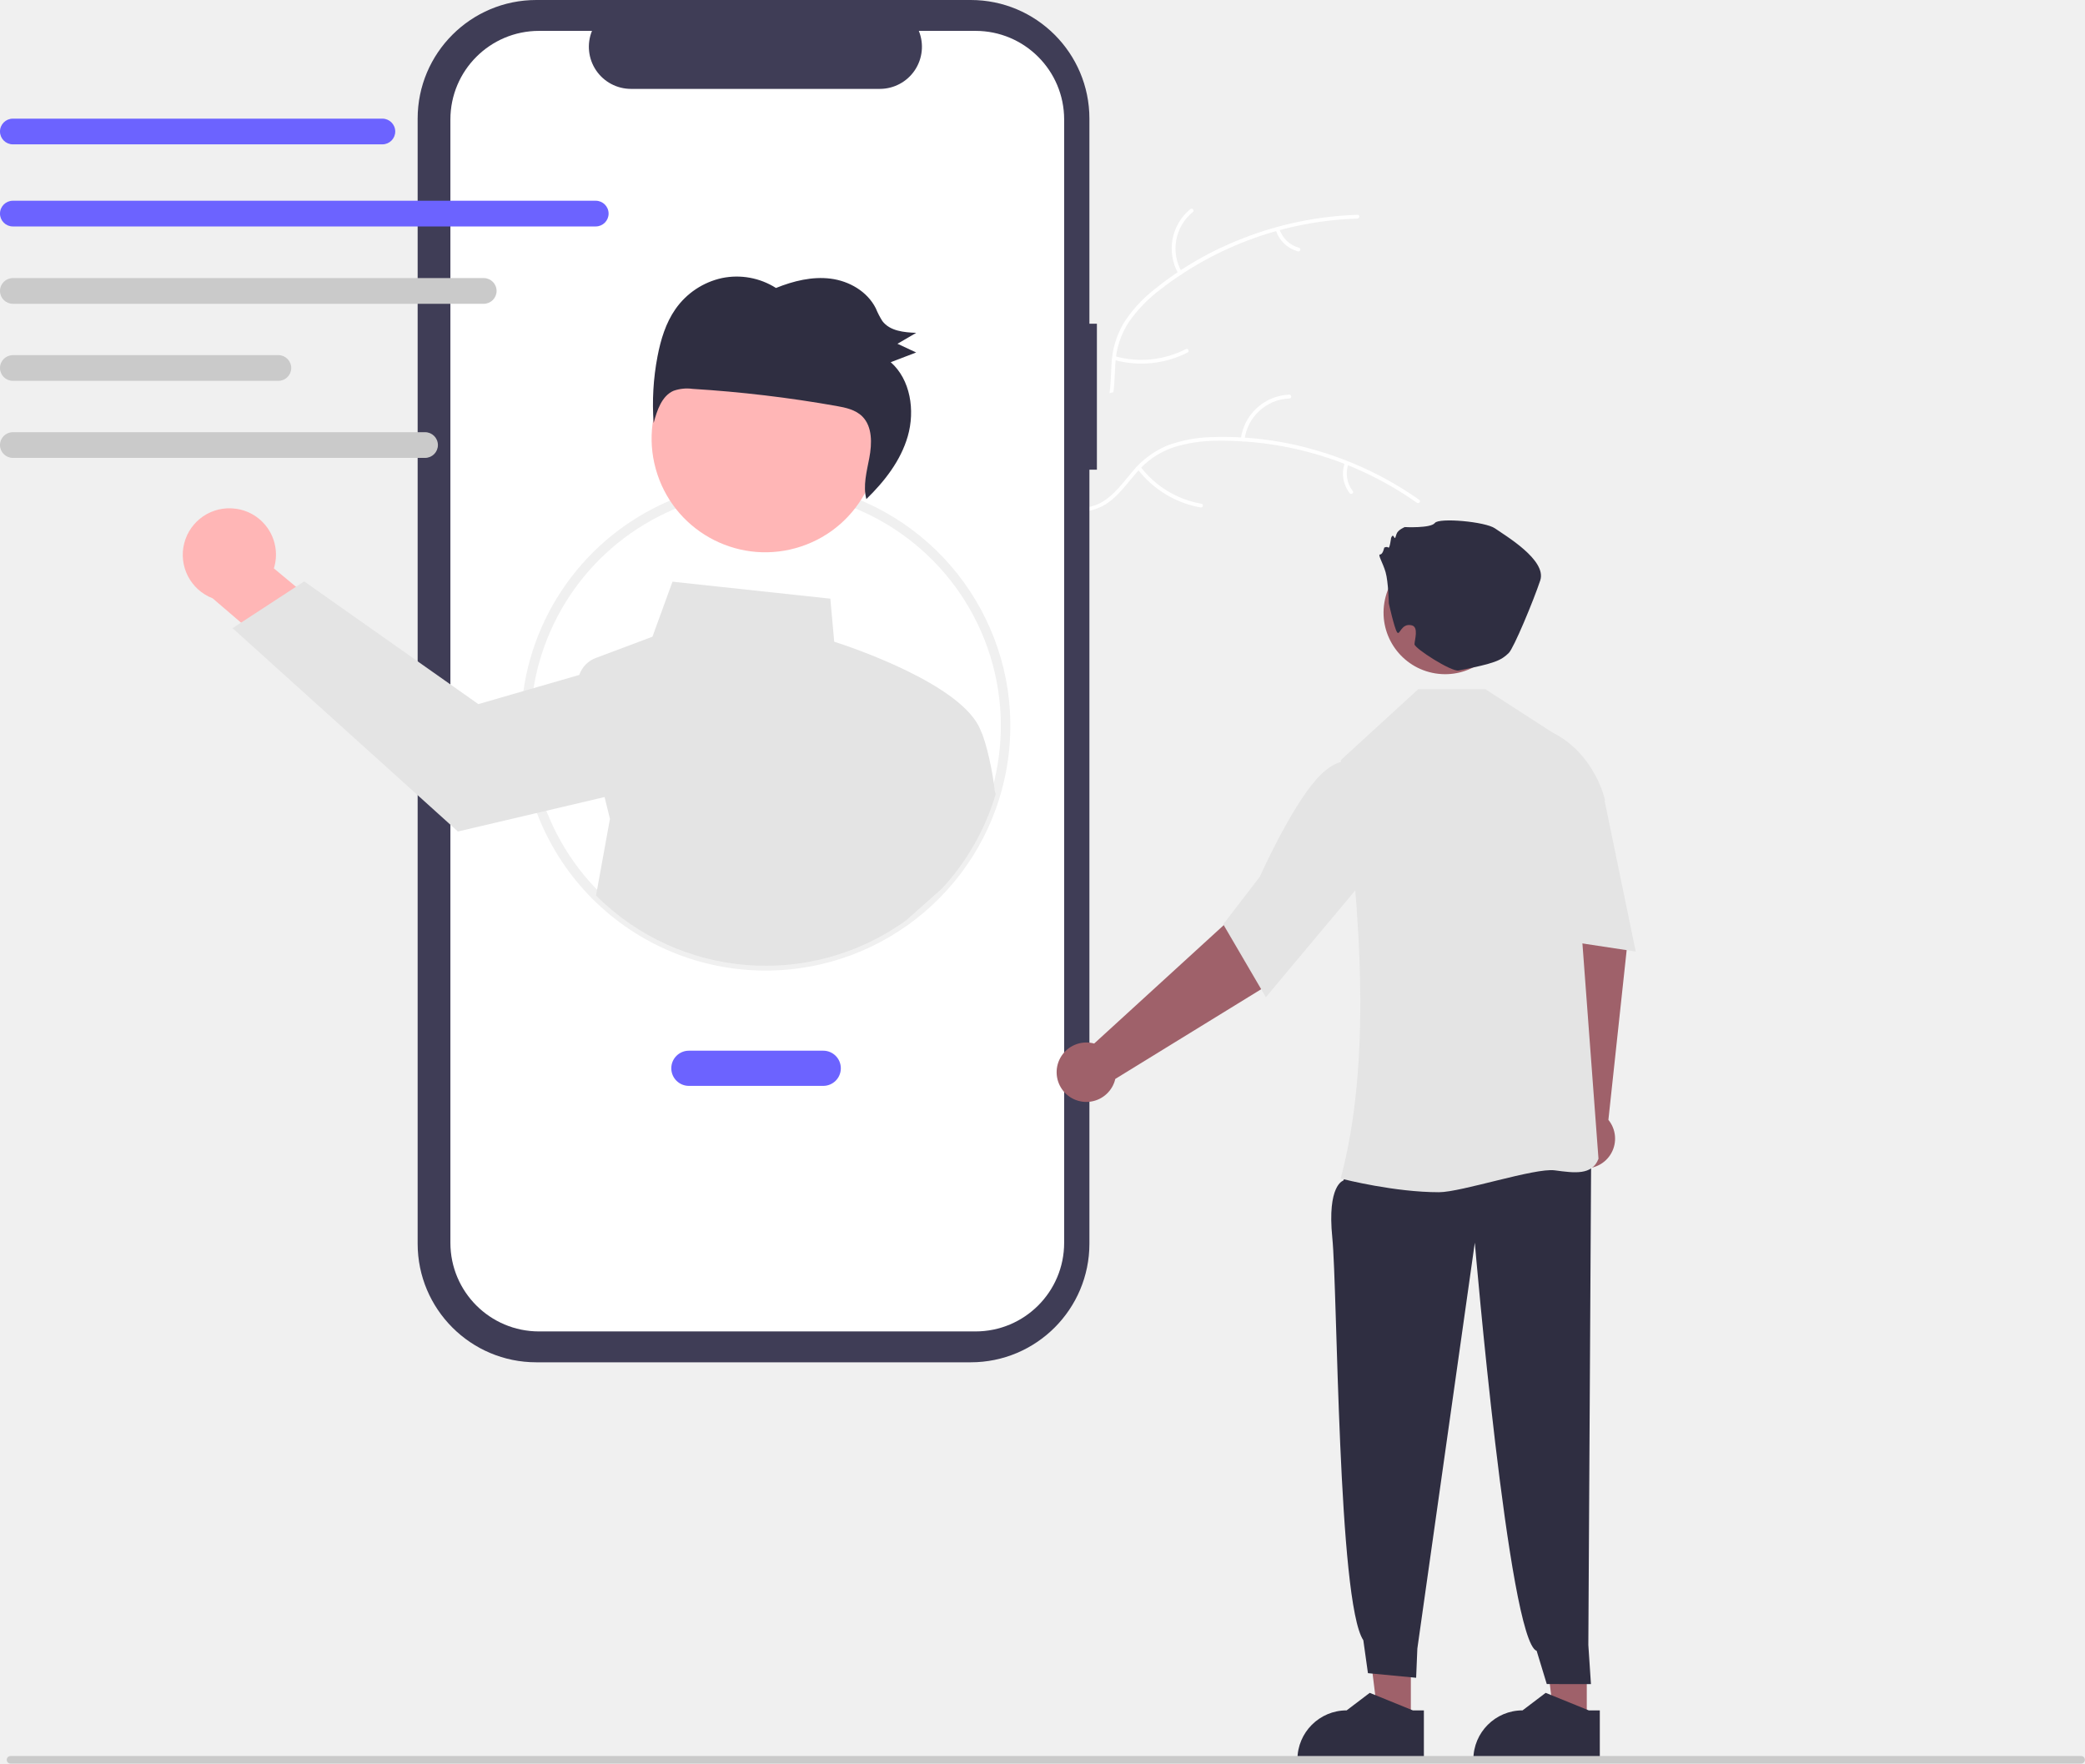
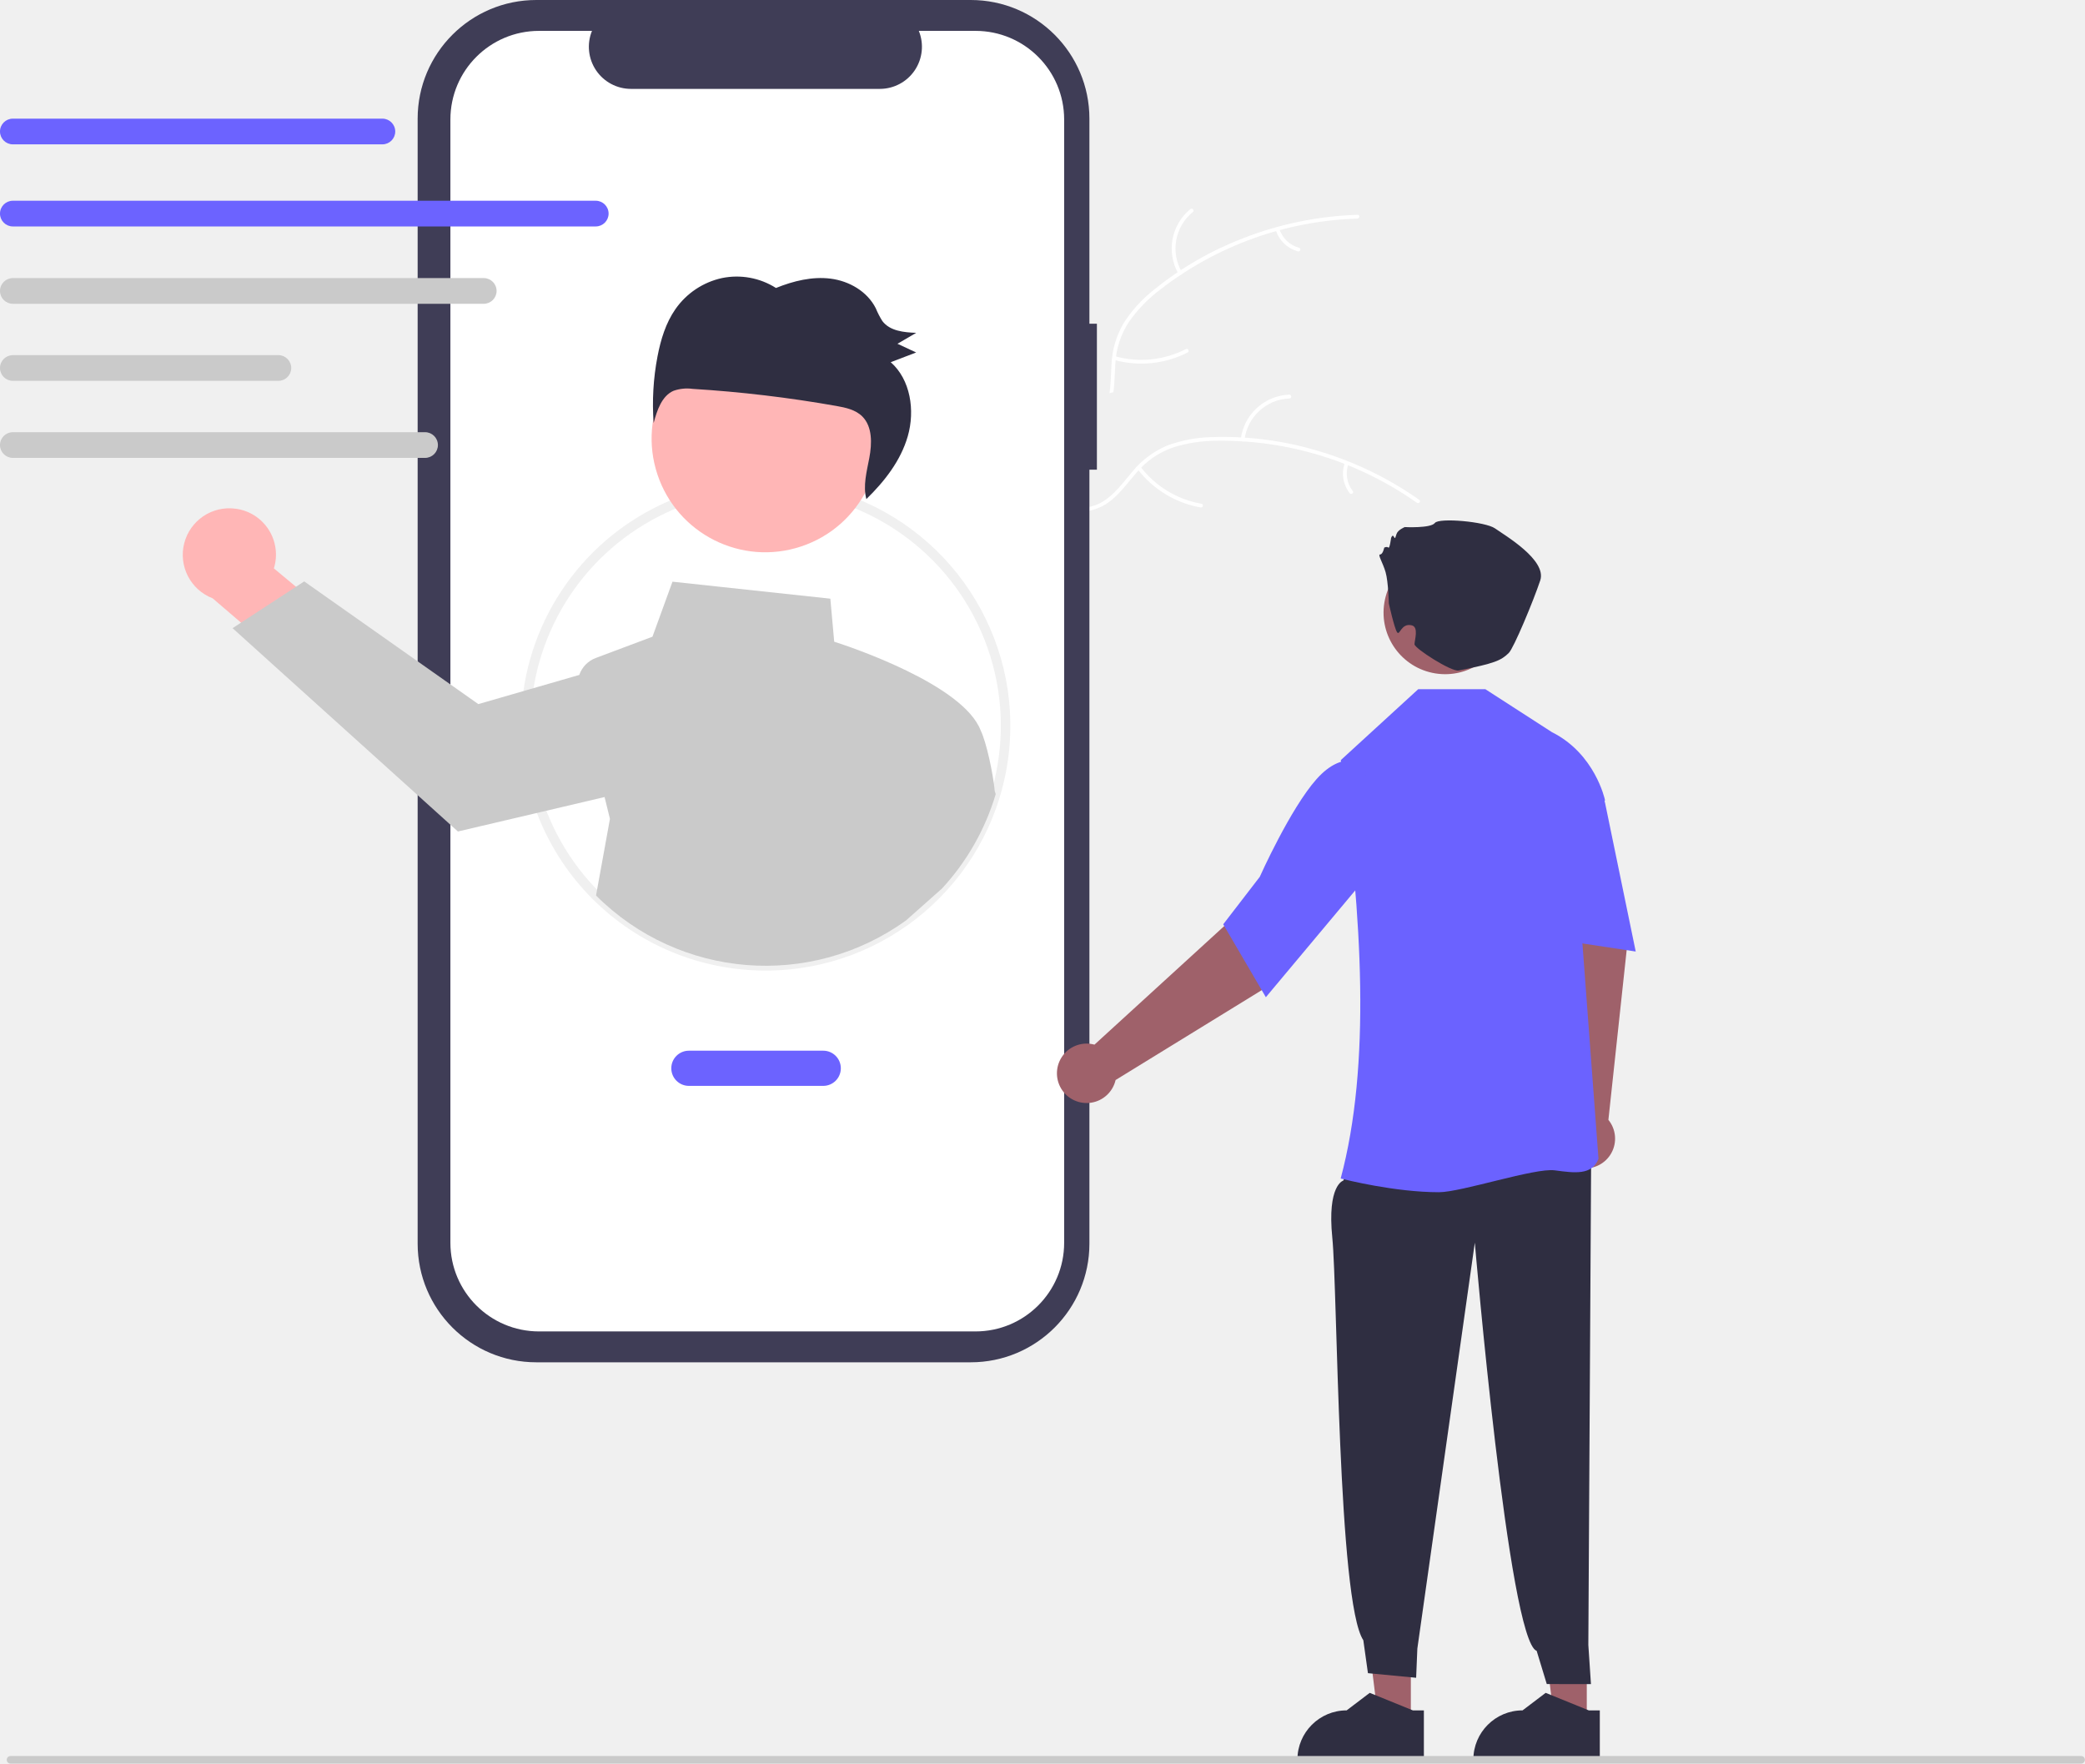
- <svg xmlns="http://www.w3.org/2000/svg" data-name="Layer 1" width="651.813" height="551.31" viewBox="0 0 651.813 551.31">
+ <svg xmlns="http://www.w3.org/2000/svg" data-name="Layer 1" width="100%" height="551.31" viewBox="0 0 651.813 551.31">
  <path d="M622.711,251.781c21.623-15.974,52.067-22.097,75.887-9.635A123.863,123.863,0,0,0,636.96,300.735c-4.972,10.119-9.449,21.892-19.708,26.569-6.383,2.91-13.917,2.348-20.528-.002-6.61-2.35-12.49-6.342-18.288-10.292l-1.739-.209C587.016,291.976,601.087,267.755,622.711,251.781Z" transform="translate(-274.0937 -174.3448)" fill="#f0f0f0" />
  <path d="M698.406,242.676a105.87,105.87,0,0,0-61.321,21.969,45.591,45.591,0,0,0-9.99,10.21,26.149,26.149,0,0,0-4.311,13.069c-.315,4.343-.135,8.823-1.5,13.014a16.011,16.011,0,0,1-8.936,9.571c-5.125,2.317-10.778,2.653-16.316,2.791-6.15.152-12.54.213-18.133,3.109-.678.351-1.182-.721-.506-1.071,9.731-5.038,21.102-1.751,31.329-4.749,4.772-1.399,9.152-4.245,11.068-9.006,1.676-4.164,1.493-8.783,1.774-13.183a27.903,27.903,0,0,1,3.739-12.936,42.148,42.148,0,0,1,9.561-10.556,102.713,102.713,0,0,1,27.793-16.065,107.747,107.747,0,0,1,35.853-7.345c.76-.024.651,1.157-.104,1.18Z" transform="translate(-274.0937 -174.3448)" fill="#fff" />
  <path d="M642.503,259.937a15.884,15.884,0,0,1,3.732-20.227c.592-.48,1.366.418.773.899a14.708,14.708,0,0,0-3.433,18.822c.383.659-.691,1.161-1.071.506Z" transform="translate(-274.0937 -174.3448)" fill="#fff" />
  <path d="M622.654,285.702a30.615,30.615,0,0,0,22.199-2.237c.679-.348,1.184.723.506,1.071a31.844,31.844,0,0,1-23.105,2.281c-.735-.208-.331-1.322.4-1.115Z" transform="translate(-274.0937 -174.3448)" fill="#fff" />
  <path d="M674.046,245.936a8.991,8.991,0,0,0,6.183,5.878c.737.198.333,1.312-.4,1.115a10.075,10.075,0,0,1-6.855-6.488.612.612,0,0,1,.283-.789.595.595,0,0,1,.789.283Z" transform="translate(-274.0937 -174.3448)" fill="#fff" />
  <path d="M717.485,331.188c-.464-.111-.928-.222-1.399-.326a118.407,118.407,0,0,0-18.997-2.831c-.494-.041-.996-.075-1.49-.102a124.827,124.827,0,0,0-45.575,5.914,121.222,121.222,0,0,0-17.027,7.022c-7.581,3.825-15.497,8.575-23.658,9.64a20.796,20.796,0,0,1-2.566.203L576.577,318.938c-.032-.107-.072-.207-.105-.314l-1.264-1.213c.273-.163.56-.325.833-.488.158-.095.323-.183.481-.278.107-.061.215-.122.309-.183.036-.02.072-.041.1-.054.094-.061.187-.108.273-.163q2.401-1.371,4.829-2.714c.007-.007.007-.007.021-.007,12.353-6.787,25.382-12.603,38.878-16.256.406-.11.819-.227,1.239-.322a115.673,115.673,0,0,1,18.582-3.326,102.262,102.262,0,0,1,10.338-.43,85.037,85.037,0,0,1,26.214,4.444c16.846,5.677,31.689,16.679,39.587,32.349C717.095,330.385,717.29,330.78,717.485,331.188Z" transform="translate(-274.0937 -174.3448)" fill="#f0f0f0" />
  <path d="M717.014,331.499a105.87,105.87,0,0,0-62.188-19.378,45.591,45.591,0,0,0-14.124,2.137,26.148,26.148,0,0,0-11.311,7.839c-2.867,3.278-5.419,6.963-9.033,9.488a16.011,16.011,0,0,1-12.897,2.262c-5.487-1.236-10.203-4.37-14.708-7.596-5.002-3.581-10.141-7.38-16.35-8.435-.752-.128-.51-1.288.241-1.16,10.803,1.836,17.903,11.307,27.874,15.07,4.653,1.756,9.863,2.121,14.259-.527,3.845-2.316,6.48-6.114,9.354-9.458a27.903,27.903,0,0,1,10.774-8.077,42.148,42.148,0,0,1,13.989-2.672,102.712,102.712,0,0,1,31.864,3.906,107.747,107.747,0,0,1,33.049,15.721c.621.439-.177,1.316-.794.88Z" transform="translate(-274.0937 -174.3448)" fill="#fff" />
  <path d="M661.986,311.623a15.884,15.884,0,0,1,15.157-13.903c.762-.026.839,1.156.076,1.183a14.708,14.708,0,0,0-14.073,12.962c-.091.757-1.25.511-1.16-.241Z" transform="translate(-274.0937 -174.3448)" fill="#fff" />
  <path d="M630.625,320.244a30.615,30.615,0,0,0,19.071,11.579c.752.131.51,1.29-.241,1.16a31.844,31.844,0,0,1-19.821-12.09c-.462-.608.531-1.255.991-.65Z" transform="translate(-274.0937 -174.3448)" fill="#fff" />
  <path d="M695.6,319.436a8.991,8.991,0,0,0,1.398,8.416c.469.602-.525,1.248-.991.65a10.075,10.075,0,0,1-1.567-9.307.612.612,0,0,1,.701-.459.595.595,0,0,1,.459.701Z" transform="translate(-274.0937 -174.3448)" fill="#fff" />
  <path d="M617.005,275.545h-2.34V211.445a37.1,37.1,0,0,0-37.1-37.1H441.759a37.1,37.1,0,0,0-37.1,37.1V563.106a37.1,37.1,0,0,0,37.1,37.1H577.566a37.1,37.1,0,0,0,37.1-37.1V321.173h2.34Z" transform="translate(-274.0937 -174.3448)" fill="#3f3d56" />
  <path d="M579.063,183.997h-17.727a13.163,13.163,0,0,1-12.187,18.134H471.347a13.163,13.163,0,0,1-12.187-18.134H442.602a27.706,27.706,0,0,0-27.706,27.706V562.848a27.706,27.706,0,0,0,27.706,27.706H579.063a27.706,27.706,0,0,0,27.706-27.706h0v-351.146A27.706,27.706,0,0,0,579.063,183.997Z" transform="translate(-274.0937 -174.3448)" fill="#fff" />
  <path d="M513.454,477.753a76.429,76.429,0,0,1-76.5-76.5,76.39,76.39,0,0,1,41.758-68.166,76.657,76.657,0,0,1,59.407-4.264,76.51,76.51,0,0,1-24.665,148.93Zm0-150a72.689,72.689,0,0,0-33.378,8.006,73.502,73.502,0,1,0,76.428,125.06,72.847,72.847,0,0,0,10.957-9.722,73.474,73.474,0,0,0-54.007-123.344Z" transform="translate(-274.0937 -174.3448)" fill="#f0f0f0" />
  <path d="M347.69,333.361a14.476,14.476,0,0,1,12.023,18.659l25.417,21.172L376.032,391.776l-35.474-30.403a14.554,14.554,0,0,1,7.133-28.012Z" transform="translate(-274.0937 -174.3448)" fill="#ffb6b6" />
-   <path d="M585.075,421.653c-.51-5.48-2.617-15.33-4.405-18.973-5.497-14.388-41.015-26.213-45.785-27.737l-1.21-13.45-49.35-5.31-6.26,17.2-17.7,6.64a8.693,8.693,0,0,0-5.18,5.31h0l-15.88,4.59-15.67,4.53-54.44-38.36-2.57,1.68-17.18,11.21-2.65,1.73,70.45,63.56,26.17-6.14,19.68-4.63,1.68,6.82-4.35,23.96a74.977,74.977,0,0,0,96.96,7.75l11.18-9.92a74.889,74.889,0,0,0,16.81-29.53Z" transform="translate(-274.0937 -174.3448)" fill="#e4e4e4" />
+   <path d="M585.075,421.653c-.51-5.48-2.617-15.33-4.405-18.973-5.497-14.388-41.015-26.213-45.785-27.737l-1.21-13.45-49.35-5.31-6.26,17.2-17.7,6.64a8.693,8.693,0,0,0-5.18,5.31h0l-15.88,4.59-15.67,4.53-54.44-38.36-2.57,1.68-17.18,11.21-2.65,1.73,70.45,63.56,26.17-6.14,19.68-4.63,1.68,6.82-4.35,23.96a74.977,74.977,0,0,0,96.96,7.75l11.18-9.92a74.889,74.889,0,0,0,16.81-29.53Z" transform="translate(-274.0937 -174.3448)" fill="#cacaca" />
  <circle cx="513.338" cy="311.449" r="35.532" transform="matrix(0.94932, -0.31431, 0.31431, 0.94932, -345.9699, 2.78906)" fill="#ffb6b6" />
  <path d="M485.271,270.943a23.983,23.983,0,0,1,14.522-9.673,22.897,22.897,0,0,1,16.885,3.097c5.452-2.196,11.33-3.653,17.106-2.913s11.436,3.967,14.108,9.281a25.374,25.374,0,0,0,2.038,3.959c2.355,3.141,6.73,3.549,10.594,3.699q-2.93,1.709-5.862,3.418,2.921,1.361,5.842,2.722-3.976,1.518-7.951,3.035c6.168,5.422,7.661,15.072,5.325,23.163-2.211,7.66-7.281,14.108-12.942,19.628-1.105-4.119.111-8.585.92-12.85.854-4.506.991-9.775-2.164-12.956-2.128-2.146-5.25-2.794-8.194-3.315a397.688,397.688,0,0,0-44.886-5.33,12.7,12.7,0,0,0-5.983.611c-3.663,1.628-5.134,6.098-6.196,10.061a79.775,79.775,0,0,1,1.208-20.802C480.644,280.537,482.226,275.289,485.271,270.943Z" transform="translate(-274.0937 -174.3448)" fill="#2f2e41" />
  <path d="M531.454,513.795h-42a5.5,5.5,0,0,1,0-11h42a5.5,5.5,0,0,1,0,11Z" transform="translate(-274.0937 -174.3448)" fill="#6c63ff" />
  <path d="M393.636,219.47H278.111a4.018,4.018,0,0,1,0-8.036H393.636a4.018,4.018,0,0,1,0,8.036Z" transform="translate(-274.0937 -174.3448)" fill="#6c63ff" />
  <path d="M460.336,245.133H278.111a4.018,4.018,0,0,1,0-8.036H460.336a4.018,4.018,0,1,1,0,8.036Z" transform="translate(-274.0937 -174.3448)" fill="#6c63ff" />
  <path d="M425.318,269.31h-147.207a4.018,4.018,0,1,1,0-8.036h147.207a4.018,4.018,0,1,1,0,8.036Z" transform="translate(-274.0937 -174.3448)" fill="#cacaca" />
  <path d="M361.12,293.399h-83.009a4.018,4.018,0,1,1,0-8.036h83.009a4.018,4.018,0,1,1,0,8.036Z" transform="translate(-274.0937 -174.3448)" fill="#cacaca" />
  <path d="M406.976,317.485h-128.865a4.018,4.018,0,0,1,0-8.036h128.865a4.018,4.018,0,0,1,0,8.036Z" transform="translate(-274.0937 -174.3448)" fill="#cacaca" />
  <polygon points="496.06 536.227 485.706 536.226 480.78 496.288 496.062 496.289 496.06 536.227" fill="#9f616a" />
  <path d="M774.227,724.901l-39.531-.001v-.5a15.387,15.387,0,0,1,15.386-15.386h.001l7.221-5.478,13.472,5.479,3.451 0Z" transform="translate(-274.0937 -174.3448)" fill="#2f2e41" />
  <path d="M764.121,522.871,759.554,467.192l-3.587-20.899,20.086-4.436,6.665,28.611-5.807,53.947a9.29,9.29,0,1,1-12.79-1.545Z" transform="translate(-274.0937 -174.3448)" fill="#9f616a" />
  <polygon points="441.06 536.227 430.706 536.226 425.78 496.288 441.062 496.289 441.06 536.227" fill="#9f616a" />
  <path d="M698.583,535.494l-4.59,7.94s-5.044,1.378-3.395,17.819,1.719,113.85,9.698,125.836l1.444,10.293,15.067,1.44.38-9.133,17.965-126.884s10.581,124.56,19.334,127.608l3.161,10.378,13.808.006-.815-12.229.89-154.359Z" transform="translate(-274.0937 -174.3448)" fill="#2f2e41" />
-   <path d="M693.537,542.829l-.317-.082c9.474-35.436,6.741-81.323.052-130.597l0-.204,24.183-22.151h21l20.818,13.435c13.459,6.729,16.517,20.979,16.546,21.123l.021.101-8.246,28.784,6.212,83.243.007.097-.035.09c-2.011,5.098-7.398,4.372-13.636,3.531-6.227-.84-29.176,6.838-36.213,6.838C710.177,547.037,694.519,543.081,693.537,542.829Z" transform="translate(-274.0937 -174.3448)" fill="#e4e4e4" />
-   <path d="M754.913,414.449l9.021-3.925,11.886,14.573,9.634,46.698-33-5Z" transform="translate(-274.0937 -174.3448)" fill="#e4e4e4" />
-   <path d="M616.154,500.56l41.241-37.686,14.333-15.627L687.528,460.419,668.978,483.2,622.758,511.621a9.29,9.29,0,1,1-6.605-11.061Z" transform="translate(-274.0937 -174.3448)" fill="#9f616a" />
-   <path d="M656.497,463.285l11.422-14.833c.095-.213,9.571-21.39,17.786-30.591,8.426-9.439,15.06-4.612,15.126-4.56l.165.124.458,34.857-31.628,37.792Z" transform="translate(-274.0937 -174.3448)" fill="#e4e4e4" />
+   <path d="M693.537,542.829l-.317-.082c9.474-35.436,6.741-81.323.052-130.597l0-.204,24.183-22.151h21l20.818,13.435c13.459,6.729,16.517,20.979,16.546,21.123l.021.101-8.246,28.784,6.212,83.243.007.097-.035.09c-2.011,5.098-7.398,4.372-13.636,3.531-6.227-.84-29.176,6.838-36.213,6.838C710.177,547.037,694.519,543.081,693.537,542.829Z" transform="translate(-274.0937 -174.3448)" fill="#6b62ff" />
+   <path d="M754.913,414.449l9.021-3.925,11.886,14.573,9.634,46.698-33-5Z" transform="translate(-274.0937 -174.3448)" fill="#6b62ff" />
+   <path class="hand" d="M616.154,500.56l41.241-37.686,14.333-15.627L687.528,460.419,668.978,483.2,622.758,511.621a9.29,9.29,0,1,1-6.605-11.061Z" transform="translate(-274 ,-174)" fill="#9f616a" />
+   <path d="M656.497,463.285l11.422-14.833c.095-.213,9.571-21.39,17.786-30.591,8.426-9.439,15.06-4.612,15.126-4.56l.165.124.458,34.857-31.628,37.792Z" transform="translate(-274.0937 -174.3448)" fill="#6b62ff" />
  <circle cx="725.872" cy="365.847" r="19.251" transform="translate(-25.61731 849.3991) rotate(-80.78252)" fill="#9f616a" />
  <path d="M708.272,362.99s-.154-6.768-1.01-9.762-2.567-5.561-1.711-5.561,1.283-2.139,1.283-2.139.856-.428,1.283,0,.856-2.995.856-2.995.428-1.283.856-.428.428.428.856-.856,2.567-2.139,2.567-2.139,8.128.428,9.411-1.283,15.828-.428,18.823,1.711,16.256,9.839,14.117,16.256-8.296,21.192-9.839,22.673c-2.44,2.342-4.129,3.187-15.674,5.484-2.259.45-13.792-6.926-13.792-8.209s1.39-5.353-.845-5.912c-3.378-.845-3.758,3.426-4.614,2.143S708.272,362.99,708.272,362.99Z" transform="translate(-274.0937 -174.3448)" fill="#2f2e41" />
  <path d="M719.227,724.901l-39.531-.001v-.5a15.387,15.387,0,0,1,15.386-15.386h.001l7.221-5.478,13.472,5.479,3.451 0Z" transform="translate(-274.0937 -174.3448)" fill="#2f2e41" />
  <path d="M924.716,725.655h-647.294a1.191,1.191,0,1,1,0-2.381h647.294a1.191,1.191,0,0,1,0,2.381Z" transform="translate(-274.0937 -174.3448)" fill="#cacaca" />
</svg>
